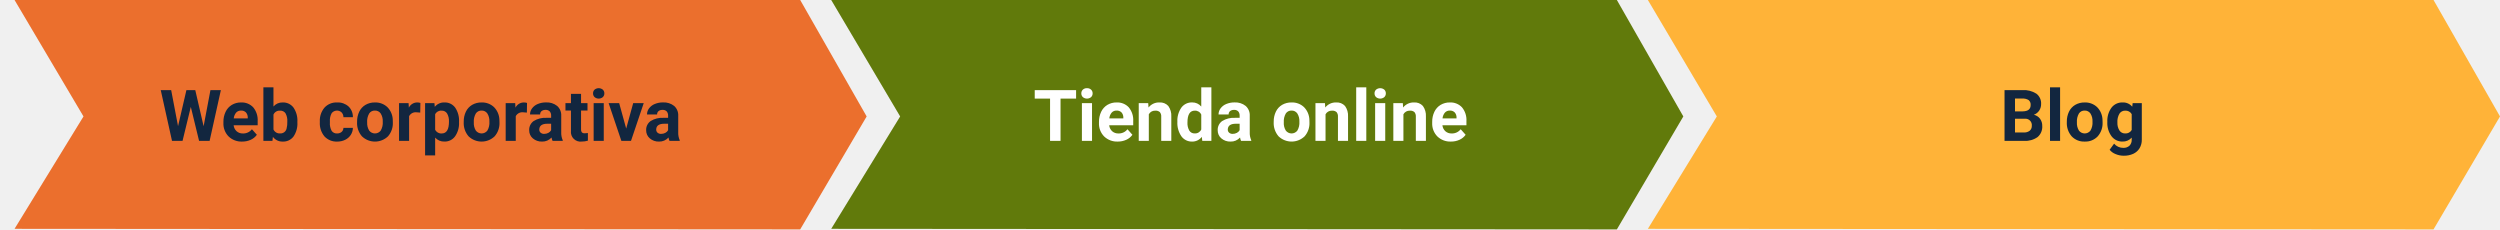
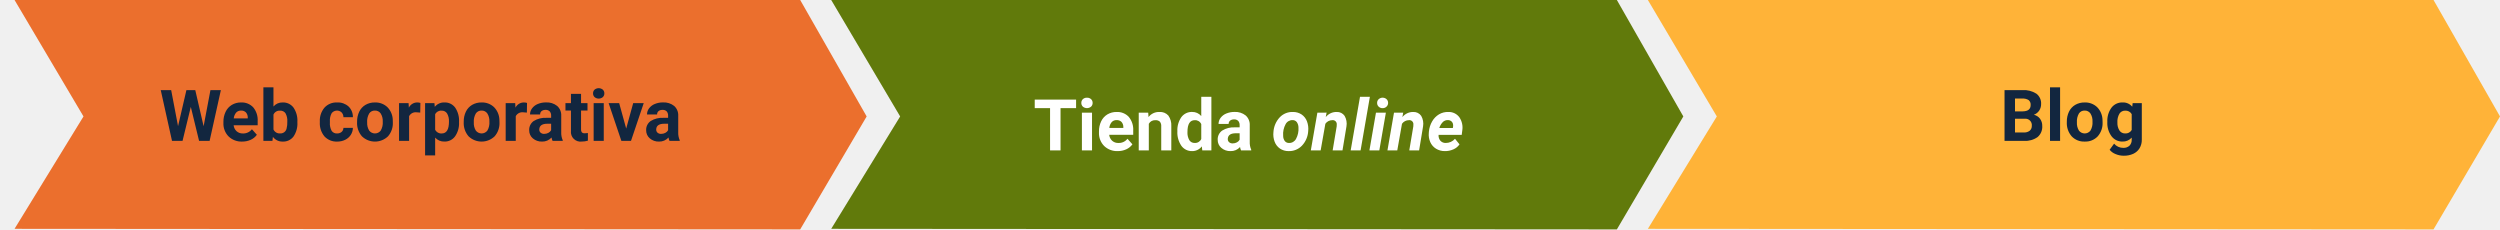
<svg xmlns="http://www.w3.org/2000/svg" width="525" height="48.171" viewBox="0 0 525 48.171">
  <g id="Grupo_1034305" data-name="Grupo 1034305" transform="translate(-810 -4819.324)">
    <path id="Trazado_628306" data-name="Trazado 628306" d="M-7548.467-6528.718l-14.479-24.453h164.987l13.958,24.453L-7397.959-6505l-164.987-.117Z" transform="translate(8376 11372.495)" fill="#eb6f2d" />
    <path id="Trazado_628307" data-name="Trazado 628307" d="M-7548.467-6528.718l-14.479-24.453h164.987l13.958,24.453L-7397.959-6505l-164.987-.117Z" transform="translate(8547.5 11372.495)" fill="#617a0b" />
    <path id="Trazado_628308" data-name="Trazado 628308" d="M-7548.467-6528.718l-14.479-24.453h164.987l13.958,24.453L-7397.959-6505l-164.987-.117Z" transform="translate(8719 11372.495)" fill="#ffb338" />
-     <path id="Trazado_634263" data-name="Trazado 634263" d="M9.258,10.924l1.436-7.588h2.19L10.518,14H8.306L6.57,6.866,4.834,14H2.622L.256,3.336h2.19l1.443,7.573L5.647,3.336h1.86Zm8.093,3.223a3.89,3.89,0,0,1-2.838-1.069,3.8,3.8,0,0,1-1.095-2.849v-.205a4.787,4.787,0,0,1,.461-2.135,3.386,3.386,0,0,1,1.307-1.45,3.669,3.669,0,0,1,1.93-.509,3.289,3.289,0,0,1,2.56,1.025,4.167,4.167,0,0,1,.934,2.908v.864H15.564a1.966,1.966,0,0,0,.619,1.245,1.871,1.871,0,0,0,1.307.469,2.285,2.285,0,0,0,1.912-.886l1.04,1.165a3.178,3.178,0,0,1-1.289,1.051A4.229,4.229,0,0,1,17.351,14.146Zm-.242-6.511a1.323,1.323,0,0,0-1.022.427,2.209,2.209,0,0,0-.5,1.221H18.53V9.114a1.576,1.576,0,0,0-.381-1.092A1.365,1.365,0,0,0,17.109,7.635Zm11.843,2.476a4.8,4.8,0,0,1-.813,2.97,2.693,2.693,0,0,1-2.271,1.066,2.474,2.474,0,0,1-2.058-.989l-.1.842h-1.9V2.75h2.117V6.786a2.411,2.411,0,0,1,1.926-.857,2.715,2.715,0,0,1,2.274,1.066,4.806,4.806,0,0,1,.824,3Zm-2.117-.154A3.153,3.153,0,0,0,26.455,8.2,1.288,1.288,0,0,0,25.32,7.65a1.4,1.4,0,0,0-1.392.828V11.6a1.415,1.415,0,0,0,1.406.835,1.307,1.307,0,0,0,1.348-1.011A5.214,5.214,0,0,0,26.836,9.957ZM37.288,12.44a1.388,1.388,0,0,0,.952-.322,1.129,1.129,0,0,0,.381-.857h1.985a2.715,2.715,0,0,1-.439,1.476,2.9,2.9,0,0,1-1.183,1.04,3.7,3.7,0,0,1-1.659.37,3.44,3.44,0,0,1-2.681-1.08,4.275,4.275,0,0,1-.981-2.985V9.942a4.226,4.226,0,0,1,.974-2.922A3.4,3.4,0,0,1,37.31,5.929a3.333,3.333,0,0,1,2.384.846,3,3,0,0,1,.912,2.252H38.621a1.455,1.455,0,0,0-.381-1.005,1.416,1.416,0,0,0-2.084.153,3.125,3.125,0,0,0-.377,1.749v.22a3.164,3.164,0,0,0,.374,1.761A1.291,1.291,0,0,0,37.288,12.44Zm4.2-2.476a4.7,4.7,0,0,1,.454-2.1,3.324,3.324,0,0,1,1.307-1.428,3.814,3.814,0,0,1,1.981-.505,3.609,3.609,0,0,1,2.618.981,3.939,3.939,0,0,1,1.132,2.666l.015.542a4.142,4.142,0,0,1-1.018,2.926,3.946,3.946,0,0,1-5.468,0,4.215,4.215,0,0,1-1.022-2.988Zm2.117.15a2.962,2.962,0,0,0,.425,1.727,1.526,1.526,0,0,0,2.417.007,3.241,3.241,0,0,0,.432-1.889,2.933,2.933,0,0,0-.432-1.716,1.4,1.4,0,0,0-1.216-.609,1.382,1.382,0,0,0-1.2.605A3.3,3.3,0,0,0,43.6,10.115ZM54.749,8.06A5.751,5.751,0,0,0,53.987,8a1.55,1.55,0,0,0-1.575.813V14H50.3V6.075h2l.059.945a1.961,1.961,0,0,1,1.765-1.091,2.218,2.218,0,0,1,.659.1ZM62.9,10.111a4.753,4.753,0,0,1-.831,2.933,2.665,2.665,0,0,1-2.245,1.1,2.469,2.469,0,0,1-1.941-.835v3.735H55.767V6.075h1.963l.073.776a2.488,2.488,0,0,1,2.007-.923,2.683,2.683,0,0,1,2.278,1.084A4.882,4.882,0,0,1,62.9,10Zm-2.117-.154a3.119,3.119,0,0,0-.392-1.707,1.276,1.276,0,0,0-1.139-.6,1.386,1.386,0,0,0-1.37.762v3.245a1.41,1.41,0,0,0,1.384.784Q60.784,12.44,60.784,9.957Zm3.1.007a4.7,4.7,0,0,1,.454-2.1,3.324,3.324,0,0,1,1.307-1.428,3.814,3.814,0,0,1,1.981-.505,3.609,3.609,0,0,1,2.618.981,3.939,3.939,0,0,1,1.132,2.666l.015.542a4.142,4.142,0,0,1-1.018,2.926,3.946,3.946,0,0,1-5.468,0,4.215,4.215,0,0,1-1.022-2.988Zm2.117.15a2.962,2.962,0,0,0,.425,1.727,1.526,1.526,0,0,0,2.417.007,3.241,3.241,0,0,0,.432-1.889,2.933,2.933,0,0,0-.432-1.716,1.4,1.4,0,0,0-1.216-.609,1.382,1.382,0,0,0-1.2.605A3.3,3.3,0,0,0,66,10.115ZM77.146,8.06A5.751,5.751,0,0,0,76.384,8a1.55,1.55,0,0,0-1.575.813V14H72.693V6.075h2l.059.945a1.961,1.961,0,0,1,1.765-1.091,2.218,2.218,0,0,1,.659.1ZM82.537,14a2.351,2.351,0,0,1-.212-.71,2.561,2.561,0,0,1-2,.857,2.814,2.814,0,0,1-1.93-.674,2.167,2.167,0,0,1-.765-1.7,2.24,2.24,0,0,1,.934-1.934,4.608,4.608,0,0,1,2.7-.681h.974V8.7a1.306,1.306,0,0,0-.282-.879,1.109,1.109,0,0,0-.89-.33,1.261,1.261,0,0,0-.839.256.871.871,0,0,0-.3.7H77.805a2.126,2.126,0,0,1,.425-1.274,2.808,2.808,0,0,1,1.2-.919,4.378,4.378,0,0,1,1.743-.333,3.459,3.459,0,0,1,2.325.736,2.575,2.575,0,0,1,.861,2.069v3.435a3.789,3.789,0,0,0,.315,1.707V14Zm-1.75-1.472a1.823,1.823,0,0,0,.864-.209,1.371,1.371,0,0,0,.586-.56V10.4h-.791q-1.589,0-1.692,1.1l-.007.125a.847.847,0,0,0,.278.652A1.081,1.081,0,0,0,80.786,12.528Zm7.734-8.4V6.075h1.355V7.628H88.521v3.955a.944.944,0,0,0,.168.63.846.846,0,0,0,.645.19,3.376,3.376,0,0,0,.623-.051v1.6a4.358,4.358,0,0,1-1.282.19A2.021,2.021,0,0,1,86.4,11.9V7.628H85.247V6.075H86.4V4.127ZM93.289,14H91.165V6.075h2.124ZM91.04,4.024a1.042,1.042,0,0,1,.319-.784,1.373,1.373,0,0,1,1.732,0,1.036,1.036,0,0,1,.322.784,1.039,1.039,0,0,1-.326.791,1.358,1.358,0,0,1-1.721,0A1.039,1.039,0,0,1,91.04,4.024ZM98,11.415,99.47,6.075h2.212L99.009,14H96.987L94.314,6.075h2.212Zm9.1,2.585a2.351,2.351,0,0,1-.212-.71,2.561,2.561,0,0,1-2,.857,2.814,2.814,0,0,1-1.93-.674,2.167,2.167,0,0,1-.765-1.7,2.24,2.24,0,0,1,.934-1.934,4.608,4.608,0,0,1,2.7-.681h.974V8.7a1.306,1.306,0,0,0-.282-.879,1.109,1.109,0,0,0-.89-.33,1.261,1.261,0,0,0-.839.256.871.871,0,0,0-.3.7h-2.117a2.126,2.126,0,0,1,.425-1.274,2.808,2.808,0,0,1,1.2-.919,4.378,4.378,0,0,1,1.743-.333,3.459,3.459,0,0,1,2.325.736,2.575,2.575,0,0,1,.861,2.069v3.435a3.789,3.789,0,0,0,.315,1.707V14Zm-1.75-1.472a1.823,1.823,0,0,0,.864-.209,1.371,1.371,0,0,0,.586-.56V10.4H106q-1.589,0-1.692,1.1l-.007.125a.847.847,0,0,0,.278.652A1.081,1.081,0,0,0,105.344,12.528Z" transform="translate(843.5 4834.909)" fill="#12263f" />
-     <path id="Trazado_634261" data-name="Trazado 634261" d="M8.979,5.116H5.713V14h-2.2V5.116H.293V3.336H8.979ZM12.327,14H10.2V6.075h2.124ZM10.078,4.024a1.042,1.042,0,0,1,.319-.784,1.2,1.2,0,0,1,.868-.308,1.2,1.2,0,0,1,.864.308,1.036,1.036,0,0,1,.322.784,1.039,1.039,0,0,1-.326.791,1.358,1.358,0,0,1-1.721,0A1.039,1.039,0,0,1,10.078,4.024Zm7.639,10.122a3.89,3.89,0,0,1-2.838-1.069,3.8,3.8,0,0,1-1.095-2.849v-.205a4.787,4.787,0,0,1,.461-2.135,3.386,3.386,0,0,1,1.307-1.45,3.669,3.669,0,0,1,1.93-.509,3.289,3.289,0,0,1,2.56,1.025,4.167,4.167,0,0,1,.934,2.908v.864H15.93a1.966,1.966,0,0,0,.619,1.245,1.871,1.871,0,0,0,1.307.469,2.285,2.285,0,0,0,1.912-.886l1.04,1.165a3.178,3.178,0,0,1-1.289,1.051A4.229,4.229,0,0,1,17.717,14.146Zm-.242-6.511a1.323,1.323,0,0,0-1.022.427,2.209,2.209,0,0,0-.5,1.221H18.9V9.114a1.576,1.576,0,0,0-.381-1.092A1.365,1.365,0,0,0,17.476,7.635Zm6.65-1.56.066.916A2.767,2.767,0,0,1,26.47,5.929a2.3,2.3,0,0,1,1.875.74,3.451,3.451,0,0,1,.63,2.212V14H26.858V8.932a1.373,1.373,0,0,0-.293-.978,1.312,1.312,0,0,0-.974-.3,1.456,1.456,0,0,0-1.34.762V14H22.134V6.075Zm6.123,3.9a4.776,4.776,0,0,1,.831-2.952,2.7,2.7,0,0,1,2.274-1.1,2.427,2.427,0,0,1,1.912.864V2.75H37.39V14H35.479l-.1-.842a2.491,2.491,0,0,1-2.036.989,2.69,2.69,0,0,1-2.245-1.1A4.93,4.93,0,0,1,30.249,9.979Zm2.117.158a3.128,3.128,0,0,0,.388,1.709,1.265,1.265,0,0,0,1.128.594,1.416,1.416,0,0,0,1.384-.829V8.479A1.4,1.4,0,0,0,33.9,7.65Q32.366,7.65,32.366,10.137ZM43.623,14a2.351,2.351,0,0,1-.212-.71,2.561,2.561,0,0,1-2,.857,2.814,2.814,0,0,1-1.93-.674,2.167,2.167,0,0,1-.765-1.7A2.24,2.24,0,0,1,39.65,9.84a4.608,4.608,0,0,1,2.7-.681h.974V8.7a1.306,1.306,0,0,0-.282-.879,1.109,1.109,0,0,0-.89-.33,1.261,1.261,0,0,0-.839.256.871.871,0,0,0-.3.7H38.892a2.126,2.126,0,0,1,.425-1.274,2.808,2.808,0,0,1,1.2-.919,4.378,4.378,0,0,1,1.743-.333,3.459,3.459,0,0,1,2.325.736,2.575,2.575,0,0,1,.861,2.069v3.435a3.789,3.789,0,0,0,.315,1.707V14Zm-1.75-1.472a1.823,1.823,0,0,0,.864-.209,1.371,1.371,0,0,0,.586-.56V10.4h-.791q-1.589,0-1.692,1.1l-.007.125a.847.847,0,0,0,.278.652A1.081,1.081,0,0,0,41.873,12.528Zm8.606-2.563a4.7,4.7,0,0,1,.454-2.1A3.324,3.324,0,0,1,52.24,6.434a3.814,3.814,0,0,1,1.981-.505,3.609,3.609,0,0,1,2.618.981,3.939,3.939,0,0,1,1.132,2.666l.015.542a4.142,4.142,0,0,1-1.018,2.926,3.946,3.946,0,0,1-5.468,0,4.215,4.215,0,0,1-1.022-2.988Zm2.117.15a2.962,2.962,0,0,0,.425,1.727,1.526,1.526,0,0,0,2.417.007,3.241,3.241,0,0,0,.432-1.889,2.933,2.933,0,0,0-.432-1.716,1.4,1.4,0,0,0-1.216-.609,1.382,1.382,0,0,0-1.2.605A3.3,3.3,0,0,0,52.6,10.115Zm8.643-4.039.066.916a2.767,2.767,0,0,1,2.278-1.062,2.3,2.3,0,0,1,1.875.74,3.451,3.451,0,0,1,.63,2.212V14H63.97V8.932a1.373,1.373,0,0,0-.293-.978,1.312,1.312,0,0,0-.974-.3,1.456,1.456,0,0,0-1.34.762V14H59.246V6.075ZM69.924,14H67.8V2.75h2.124ZM73.9,14H71.777V6.075H73.9ZM71.653,4.024a1.042,1.042,0,0,1,.319-.784,1.373,1.373,0,0,1,1.732,0,1.036,1.036,0,0,1,.322.784,1.039,1.039,0,0,1-.326.791,1.358,1.358,0,0,1-1.721,0A1.039,1.039,0,0,1,71.653,4.024Zm5.94,2.051.066.916a2.767,2.767,0,0,1,2.278-1.062,2.3,2.3,0,0,1,1.875.74,3.451,3.451,0,0,1,.63,2.212V14H80.325V8.932a1.373,1.373,0,0,0-.293-.978,1.312,1.312,0,0,0-.974-.3,1.456,1.456,0,0,0-1.34.762V14H75.6V6.075Zm10.1,8.071a3.89,3.89,0,0,1-2.838-1.069,3.8,3.8,0,0,1-1.095-2.849v-.205a4.787,4.787,0,0,1,.461-2.135,3.386,3.386,0,0,1,1.307-1.45,3.669,3.669,0,0,1,1.93-.509,3.289,3.289,0,0,1,2.56,1.025,4.167,4.167,0,0,1,.934,2.908v.864H85.906a1.966,1.966,0,0,0,.619,1.245,1.871,1.871,0,0,0,1.307.469,2.285,2.285,0,0,0,1.912-.886l1.04,1.165a3.178,3.178,0,0,1-1.289,1.051A4.229,4.229,0,0,1,87.693,14.146Zm-.242-6.511a1.323,1.323,0,0,0-1.022.427,2.209,2.209,0,0,0-.5,1.221h2.944V9.114a1.576,1.576,0,0,0-.381-1.092A1.365,1.365,0,0,0,87.451,7.635Z" transform="translate(1027 4834.909)" fill="#fff" />
-     <path id="Trazado_634262" data-name="Trazado 634262" d="M.952,14V3.336H4.688a4.9,4.9,0,0,1,2.944.743,2.542,2.542,0,0,1,1,2.179,2.409,2.409,0,0,1-.4,1.381,2.327,2.327,0,0,1-1.121.875A2.251,2.251,0,0,1,8.4,9.342a2.447,2.447,0,0,1,.472,1.523A2.814,2.814,0,0,1,7.9,13.194,4.418,4.418,0,0,1,5.1,14Zm2.2-4.644v2.878H5.032a1.816,1.816,0,0,0,1.212-.37,1.268,1.268,0,0,0,.436-1.022A1.339,1.339,0,0,0,5.164,9.356Zm0-1.553H4.775q1.663-.029,1.663-1.326a1.225,1.225,0,0,0-.421-1.044,2.215,2.215,0,0,0-1.329-.319H3.149ZM12.62,14H10.5V2.75H12.62Zm1.414-4.036a4.7,4.7,0,0,1,.454-2.1,3.324,3.324,0,0,1,1.307-1.428,3.814,3.814,0,0,1,1.981-.505,3.609,3.609,0,0,1,2.618.981,3.939,3.939,0,0,1,1.132,2.666l.015.542a4.142,4.142,0,0,1-1.018,2.926,3.539,3.539,0,0,1-2.732,1.1,3.556,3.556,0,0,1-2.736-1.1,4.215,4.215,0,0,1-1.022-2.988Zm2.117.15a2.962,2.962,0,0,0,.425,1.727,1.526,1.526,0,0,0,2.417.007,3.241,3.241,0,0,0,.432-1.889,2.933,2.933,0,0,0-.432-1.716,1.4,1.4,0,0,0-1.216-.609,1.382,1.382,0,0,0-1.2.605A3.3,3.3,0,0,0,16.15,10.115Zm6.387-.136A4.644,4.644,0,0,1,23.4,7.042a2.812,2.812,0,0,1,2.34-1.113,2.466,2.466,0,0,1,2.029.894l.088-.747H29.78v7.661a3.387,3.387,0,0,1-.472,1.809,3.034,3.034,0,0,1-1.329,1.172,4.673,4.673,0,0,1-2.007.4,4.346,4.346,0,0,1-1.7-.348,3.016,3.016,0,0,1-1.252-.9l.938-1.289a2.48,2.48,0,0,0,1.919.886,1.815,1.815,0,0,0,1.311-.45,1.69,1.69,0,0,0,.469-1.278v-.425a2.448,2.448,0,0,1-1.926.828,2.8,2.8,0,0,1-2.311-1.117,4.643,4.643,0,0,1-.883-2.963Zm2.117.158a2.892,2.892,0,0,0,.432,1.691,1.375,1.375,0,0,0,1.187.612,1.47,1.47,0,0,0,1.384-.726V8.376a1.466,1.466,0,0,0-1.37-.726,1.383,1.383,0,0,0-1.2.624A3.26,3.26,0,0,0,24.653,10.137Z" transform="translate(1230 4834.909)" fill="#12263f" />
+     <path id="Trazado_634273" data-name="Trazado 634273" d="M9.258,10.924l1.436-7.588h2.19L10.518,14H8.306L6.57,6.866,4.834,14H2.622L.256,3.336h2.19l1.443,7.573L5.647,3.336h1.86Zm8.093,3.223a3.89,3.89,0,0,1-2.838-1.069,3.8,3.8,0,0,1-1.095-2.849v-.205a4.787,4.787,0,0,1,.461-2.135,3.386,3.386,0,0,1,1.307-1.45,3.669,3.669,0,0,1,1.93-.509,3.289,3.289,0,0,1,2.56,1.025,4.167,4.167,0,0,1,.934,2.908v.864H15.564a1.966,1.966,0,0,0,.619,1.245,1.871,1.871,0,0,0,1.307.469,2.285,2.285,0,0,0,1.912-.886l1.04,1.165a3.178,3.178,0,0,1-1.289,1.051A4.229,4.229,0,0,1,17.351,14.146Zm-.242-6.511a1.323,1.323,0,0,0-1.022.427,2.209,2.209,0,0,0-.5,1.221H18.53V9.114a1.576,1.576,0,0,0-.381-1.092A1.365,1.365,0,0,0,17.109,7.635Zm11.843,2.476a4.8,4.8,0,0,1-.813,2.97,2.693,2.693,0,0,1-2.271,1.066,2.474,2.474,0,0,1-2.058-.989l-.1.842h-1.9V2.75h2.117V6.786a2.411,2.411,0,0,1,1.926-.857,2.715,2.715,0,0,1,2.274,1.066,4.806,4.806,0,0,1,.824,3Zm-2.117-.154A3.153,3.153,0,0,0,26.455,8.2,1.288,1.288,0,0,0,25.32,7.65a1.4,1.4,0,0,0-1.392.828V11.6a1.415,1.415,0,0,0,1.406.835,1.307,1.307,0,0,0,1.348-1.011A5.214,5.214,0,0,0,26.836,9.957ZM37.288,12.44a1.388,1.388,0,0,0,.952-.322,1.129,1.129,0,0,0,.381-.857h1.985a2.715,2.715,0,0,1-.439,1.476,2.9,2.9,0,0,1-1.183,1.04,3.7,3.7,0,0,1-1.659.37,3.44,3.44,0,0,1-2.681-1.08,4.275,4.275,0,0,1-.981-2.985V9.942a4.226,4.226,0,0,1,.974-2.922A3.4,3.4,0,0,1,37.31,5.929a3.333,3.333,0,0,1,2.384.846,3,3,0,0,1,.912,2.252H38.621a1.455,1.455,0,0,0-.381-1.005,1.416,1.416,0,0,0-2.084.153,3.125,3.125,0,0,0-.377,1.749v.22a3.164,3.164,0,0,0,.374,1.761A1.291,1.291,0,0,0,37.288,12.44Zm4.2-2.476a4.7,4.7,0,0,1,.454-2.1,3.324,3.324,0,0,1,1.307-1.428,3.814,3.814,0,0,1,1.981-.505,3.609,3.609,0,0,1,2.618.981,3.939,3.939,0,0,1,1.132,2.666l.015.542a4.142,4.142,0,0,1-1.018,2.926,3.946,3.946,0,0,1-5.468,0,4.215,4.215,0,0,1-1.022-2.988Zm2.117.15a2.962,2.962,0,0,0,.425,1.727,1.526,1.526,0,0,0,2.417.007,3.241,3.241,0,0,0,.432-1.889,2.933,2.933,0,0,0-.432-1.716,1.4,1.4,0,0,0-1.216-.609,1.382,1.382,0,0,0-1.2.605A3.3,3.3,0,0,0,43.6,10.115ZM54.749,8.06A5.751,5.751,0,0,0,53.987,8a1.55,1.55,0,0,0-1.575.813V14H50.3V6.075h2l.059.945a1.961,1.961,0,0,1,1.765-1.091,2.218,2.218,0,0,1,.659.1ZM62.9,10.111a4.753,4.753,0,0,1-.831,2.933,2.665,2.665,0,0,1-2.245,1.1,2.469,2.469,0,0,1-1.941-.835v3.735H55.767V6.075h1.963l.073.776a2.488,2.488,0,0,1,2.007-.923,2.683,2.683,0,0,1,2.278,1.084A4.882,4.882,0,0,1,62.9,10Zm-2.117-.154a3.119,3.119,0,0,0-.392-1.707,1.276,1.276,0,0,0-1.139-.6,1.386,1.386,0,0,0-1.37.762v3.245a1.41,1.41,0,0,0,1.384.784Q60.784,12.44,60.784,9.957Zm3.1.007a4.7,4.7,0,0,1,.454-2.1,3.324,3.324,0,0,1,1.307-1.428,3.814,3.814,0,0,1,1.981-.505,3.609,3.609,0,0,1,2.618.981,3.939,3.939,0,0,1,1.132,2.666l.015.542a4.142,4.142,0,0,1-1.018,2.926,3.946,3.946,0,0,1-5.468,0,4.215,4.215,0,0,1-1.022-2.988Zm2.117.15a2.962,2.962,0,0,0,.425,1.727,1.526,1.526,0,0,0,2.417.007,3.241,3.241,0,0,0,.432-1.889,2.933,2.933,0,0,0-.432-1.716,1.4,1.4,0,0,0-1.216-.609,1.382,1.382,0,0,0-1.2.605A3.3,3.3,0,0,0,66,10.115ZM77.146,8.06A5.751,5.751,0,0,0,76.384,8a1.55,1.55,0,0,0-1.575.813V14H72.693V6.075h2l.059.945a1.961,1.961,0,0,1,1.765-1.091,2.218,2.218,0,0,1,.659.1ZM82.537,14a2.351,2.351,0,0,1-.212-.71,2.561,2.561,0,0,1-2,.857,2.814,2.814,0,0,1-1.93-.674,2.167,2.167,0,0,1-.765-1.7,2.24,2.24,0,0,1,.934-1.934,4.608,4.608,0,0,1,2.7-.681h.974V8.7a1.306,1.306,0,0,0-.282-.879,1.109,1.109,0,0,0-.89-.33,1.261,1.261,0,0,0-.839.256.871.871,0,0,0-.3.7H77.805a2.126,2.126,0,0,1,.425-1.274,2.808,2.808,0,0,1,1.2-.919,4.378,4.378,0,0,1,1.743-.333,3.459,3.459,0,0,1,2.325.736,2.575,2.575,0,0,1,.861,2.069v3.435a3.789,3.789,0,0,0,.315,1.707V14Zm-1.75-1.472a1.823,1.823,0,0,0,.864-.209,1.371,1.371,0,0,0,.586-.56V10.4h-.791q-1.589,0-1.692,1.1l-.007.125a.847.847,0,0,0,.278.652A1.081,1.081,0,0,0,80.786,12.528Zm7.734-8.4V6.075h1.355V7.628H88.521v3.955a.944.944,0,0,0,.168.63.846.846,0,0,0,.645.19,3.376,3.376,0,0,0,.623-.051v1.6a4.358,4.358,0,0,1-1.282.19A2.021,2.021,0,0,1,86.4,11.9V7.628H85.247V6.075H86.4V4.127ZM93.289,14H91.165V6.075h2.124ZM91.04,4.024a1.042,1.042,0,0,1,.319-.784,1.373,1.373,0,0,1,1.732,0,1.036,1.036,0,0,1,.322.784,1.039,1.039,0,0,1-.326.791,1.358,1.358,0,0,1-1.721,0A1.039,1.039,0,0,1,91.04,4.024ZM98,11.415,99.47,6.075h2.212L99.009,14H96.987L94.314,6.075h2.212Zm9.1,2.585a2.351,2.351,0,0,1-.212-.71,2.561,2.561,0,0,1-2,.857,2.814,2.814,0,0,1-1.93-.674,2.167,2.167,0,0,1-.765-1.7,2.24,2.24,0,0,1,.934-1.934,4.608,4.608,0,0,1,2.7-.681h.974V8.7a1.306,1.306,0,0,0-.282-.879,1.109,1.109,0,0,0-.89-.33,1.261,1.261,0,0,0-.839.256.871.871,0,0,0-.3.7h-2.117a2.126,2.126,0,0,1,.425-1.274,2.808,2.808,0,0,1,1.2-.919,4.378,4.378,0,0,1,1.743-.333,3.459,3.459,0,0,1,2.325.736,2.575,2.575,0,0,1,.861,2.069v3.435a3.789,3.789,0,0,0,.315,1.707V14Zm-1.75-1.472a1.823,1.823,0,0,0,.864-.209,1.371,1.371,0,0,0,.586-.56V10.4H106q-1.589,0-1.692,1.1l-.007.125a.847.847,0,0,0,.278.652A1.081,1.081,0,0,0,105.344,12.528Z" transform="translate(843.5 4834.909)" fill="#12263f" />
+     <path id="Trazado_634274" data-name="Trazado 634274" d="M8.979,7.116H5.713V16h-2.2V7.116H.293V5.336H8.979ZM12.327,16H10.2V8.075h2.124ZM10.078,6.024a1.042,1.042,0,0,1,.319-.784,1.2,1.2,0,0,1,.868-.308,1.2,1.2,0,0,1,.864.308,1.036,1.036,0,0,1,.322.784,1.039,1.039,0,0,1-.326.791,1.358,1.358,0,0,1-1.721,0A1.039,1.039,0,0,1,10.078,6.024Zm7.639,10.122a3.89,3.89,0,0,1-2.838-1.069,3.8,3.8,0,0,1-1.095-2.849v-.205a4.787,4.787,0,0,1,.461-2.135,3.386,3.386,0,0,1,1.307-1.45,3.669,3.669,0,0,1,1.93-.509,3.289,3.289,0,0,1,2.56,1.025,4.167,4.167,0,0,1,.934,2.908v.864H15.93a1.966,1.966,0,0,0,.619,1.245,1.871,1.871,0,0,0,1.307.469,2.285,2.285,0,0,0,1.912-.886l1.04,1.165a3.178,3.178,0,0,1-1.289,1.051A4.229,4.229,0,0,1,17.717,16.146Zm-.242-6.511a1.323,1.323,0,0,0-1.022.427,2.209,2.209,0,0,0-.5,1.221H18.9v-.169a1.576,1.576,0,0,0-.381-1.092A1.365,1.365,0,0,0,17.476,9.635Zm6.65-1.56.066.916A2.767,2.767,0,0,1,26.47,7.929a2.3,2.3,0,0,1,1.875.74,3.451,3.451,0,0,1,.63,2.212V16H26.858V10.932a1.373,1.373,0,0,0-.293-.978,1.312,1.312,0,0,0-.974-.3,1.456,1.456,0,0,0-1.34.762V16H22.134V8.075Zm6.123,3.9a4.776,4.776,0,0,1,.831-2.952,2.7,2.7,0,0,1,2.274-1.1,2.427,2.427,0,0,1,1.912.864V4.75H37.39V16H35.479l-.1-.842a2.491,2.491,0,0,1-2.036.989,2.69,2.69,0,0,1-2.245-1.1A4.93,4.93,0,0,1,30.249,11.979Zm2.117.158a3.128,3.128,0,0,0,.388,1.709,1.265,1.265,0,0,0,1.128.594,1.416,1.416,0,0,0,1.384-.829V10.479A1.4,1.4,0,0,0,33.9,9.65Q32.366,9.65,32.366,12.137ZM43.623,16a2.351,2.351,0,0,1-.212-.71,2.561,2.561,0,0,1-2,.857,2.814,2.814,0,0,1-1.93-.674,2.167,2.167,0,0,1-.765-1.7,2.24,2.24,0,0,1,.934-1.934,4.608,4.608,0,0,1,2.7-.681h.974V10.7a1.306,1.306,0,0,0-.282-.879,1.109,1.109,0,0,0-.89-.33,1.261,1.261,0,0,0-.839.256.871.871,0,0,0-.3.7H38.892a2.126,2.126,0,0,1,.425-1.274,2.808,2.808,0,0,1,1.2-.919,4.378,4.378,0,0,1,1.743-.333,3.459,3.459,0,0,1,2.325.736,2.575,2.575,0,0,1,.861,2.069v3.435a3.789,3.789,0,0,0,.315,1.707V16Zm-1.75-1.472a1.823,1.823,0,0,0,.864-.209,1.371,1.371,0,0,0,.586-.56V12.4h-.791q-1.589,0-1.692,1.1l-.007.125a.847.847,0,0,0,.278.652A1.081,1.081,0,0,0,41.873,14.528Zm12.678-6.6a3.179,3.179,0,0,1,1.805.538A3.032,3.032,0,0,1,57.469,9.91a4.464,4.464,0,0,1,.253,2.04,4.822,4.822,0,0,1-1.315,3.058,3.712,3.712,0,0,1-2.831,1.139,3.169,3.169,0,0,1-1.787-.531,3.02,3.02,0,0,1-1.113-1.432,4.366,4.366,0,0,1-.256-2.021,4.964,4.964,0,0,1,1.333-3.12A3.636,3.636,0,0,1,54.551,7.929Zm-2.087,4.983a1.829,1.829,0,0,0,.33,1.108,1.1,1.1,0,0,0,.886.421,1.605,1.605,0,0,0,1.494-.874,4.356,4.356,0,0,0,.505-2.373,1.989,1.989,0,0,0-.341-1.122,1.077,1.077,0,0,0-.89-.435,1.607,1.607,0,0,0-1.476.867A4.311,4.311,0,0,0,52.463,12.911Zm9.119-4.844-.176.938a2.852,2.852,0,0,1,2.307-1.077,1.9,1.9,0,0,1,1.655.82,3.305,3.305,0,0,1,.388,2.212L64.922,16H62.856l.85-5.061a2.37,2.37,0,0,0,.015-.52.839.839,0,0,0-.937-.769,1.778,1.778,0,0,0-1.458.754L60.337,16H58.271l1.377-7.925ZM68.723,16h-2.08L68.6,4.75h2.073Zm3.933,0h-2.08l1.377-7.925h2.08Zm-.461-9.939a1.032,1.032,0,0,1,.322-.813,1.24,1.24,0,0,1,1.626-.037,1.027,1.027,0,0,1,.359.776,1.061,1.061,0,0,1-.3.791,1.139,1.139,0,0,1-.831.352,1.158,1.158,0,0,1-.809-.278A1.023,1.023,0,0,1,72.195,6.061Zm5.479,2.007-.176.938A2.852,2.852,0,0,1,79.8,7.929a1.9,1.9,0,0,1,1.655.82,3.305,3.305,0,0,1,.388,2.212L81.013,16H78.948l.85-5.061a2.37,2.37,0,0,0,.015-.52.839.839,0,0,0-.937-.769,1.778,1.778,0,0,0-1.458.754L76.428,16H74.363L75.74,8.075ZM86.4,16.146a3.448,3.448,0,0,1-1.842-.509,3.086,3.086,0,0,1-1.2-1.377,3.838,3.838,0,0,1-.308-1.93l.022-.293a5.123,5.123,0,0,1,.674-2.124,4.07,4.07,0,0,1,1.45-1.49,3.588,3.588,0,0,1,1.963-.494,2.741,2.741,0,0,1,2.318,1.126,3.859,3.859,0,0,1,.6,2.776l-.117.9H85.1a1.7,1.7,0,0,0,.374,1.23,1.426,1.426,0,0,0,1.1.476,2.534,2.534,0,0,0,1.978-.879l.945,1.172a2.939,2.939,0,0,1-1.289,1.051A4.215,4.215,0,0,1,86.4,16.146Zm.659-6.511a1.468,1.468,0,0,0-1.014.359,3.153,3.153,0,0,0-.795,1.3h2.842l.044-.19a1.941,1.941,0,0,0,.007-.557,1.063,1.063,0,0,0-.359-.663A1.125,1.125,0,0,0,87.056,9.635Z" transform="translate(1027 4834.909)" fill="#fff" />
+     <path id="Trazado_634275" data-name="Trazado 634275" d="M.952,14V3.336H4.688a4.9,4.9,0,0,1,2.944.743,2.542,2.542,0,0,1,1,2.179,2.409,2.409,0,0,1-.4,1.381,2.327,2.327,0,0,1-1.121.875A2.251,2.251,0,0,1,8.4,9.342a2.447,2.447,0,0,1,.472,1.523A2.814,2.814,0,0,1,7.9,13.194,4.418,4.418,0,0,1,5.1,14Zm2.2-4.644v2.878H5.032a1.816,1.816,0,0,0,1.212-.37,1.268,1.268,0,0,0,.436-1.022A1.339,1.339,0,0,0,5.164,9.356Zm0-1.553H4.775q1.663-.029,1.663-1.326a1.225,1.225,0,0,0-.421-1.044,2.215,2.215,0,0,0-1.329-.319H3.149ZM12.62,14H10.5V2.75H12.62Zm1.414-4.036a4.7,4.7,0,0,1,.454-2.1,3.324,3.324,0,0,1,1.307-1.428,3.814,3.814,0,0,1,1.981-.505,3.609,3.609,0,0,1,2.618.981,3.939,3.939,0,0,1,1.132,2.666l.015.542a4.142,4.142,0,0,1-1.018,2.926,3.539,3.539,0,0,1-2.732,1.1,3.556,3.556,0,0,1-2.736-1.1,4.215,4.215,0,0,1-1.022-2.988Zm2.117.15a2.962,2.962,0,0,0,.425,1.727,1.526,1.526,0,0,0,2.417.007,3.241,3.241,0,0,0,.432-1.889,2.933,2.933,0,0,0-.432-1.716,1.4,1.4,0,0,0-1.216-.609,1.382,1.382,0,0,0-1.2.605A3.3,3.3,0,0,0,16.15,10.115Zm6.387-.136A4.644,4.644,0,0,1,23.4,7.042a2.812,2.812,0,0,1,2.34-1.113,2.466,2.466,0,0,1,2.029.894l.088-.747H29.78v7.661a3.387,3.387,0,0,1-.472,1.809,3.034,3.034,0,0,1-1.329,1.172,4.673,4.673,0,0,1-2.007.4,4.346,4.346,0,0,1-1.7-.348,3.016,3.016,0,0,1-1.252-.9l.938-1.289a2.48,2.48,0,0,0,1.919.886,1.815,1.815,0,0,0,1.311-.45,1.69,1.69,0,0,0,.469-1.278v-.425a2.448,2.448,0,0,1-1.926.828,2.8,2.8,0,0,1-2.311-1.117,4.643,4.643,0,0,1-.883-2.963Zm2.117.158a2.892,2.892,0,0,0,.432,1.691,1.375,1.375,0,0,0,1.187.612,1.47,1.47,0,0,0,1.384-.726V8.376a1.466,1.466,0,0,0-1.37-.726,1.383,1.383,0,0,0-1.2.624A3.26,3.26,0,0,0,24.653,10.137Z" transform="translate(1230 4834.909)" fill="#12263f" />
  </g>
</svg>
